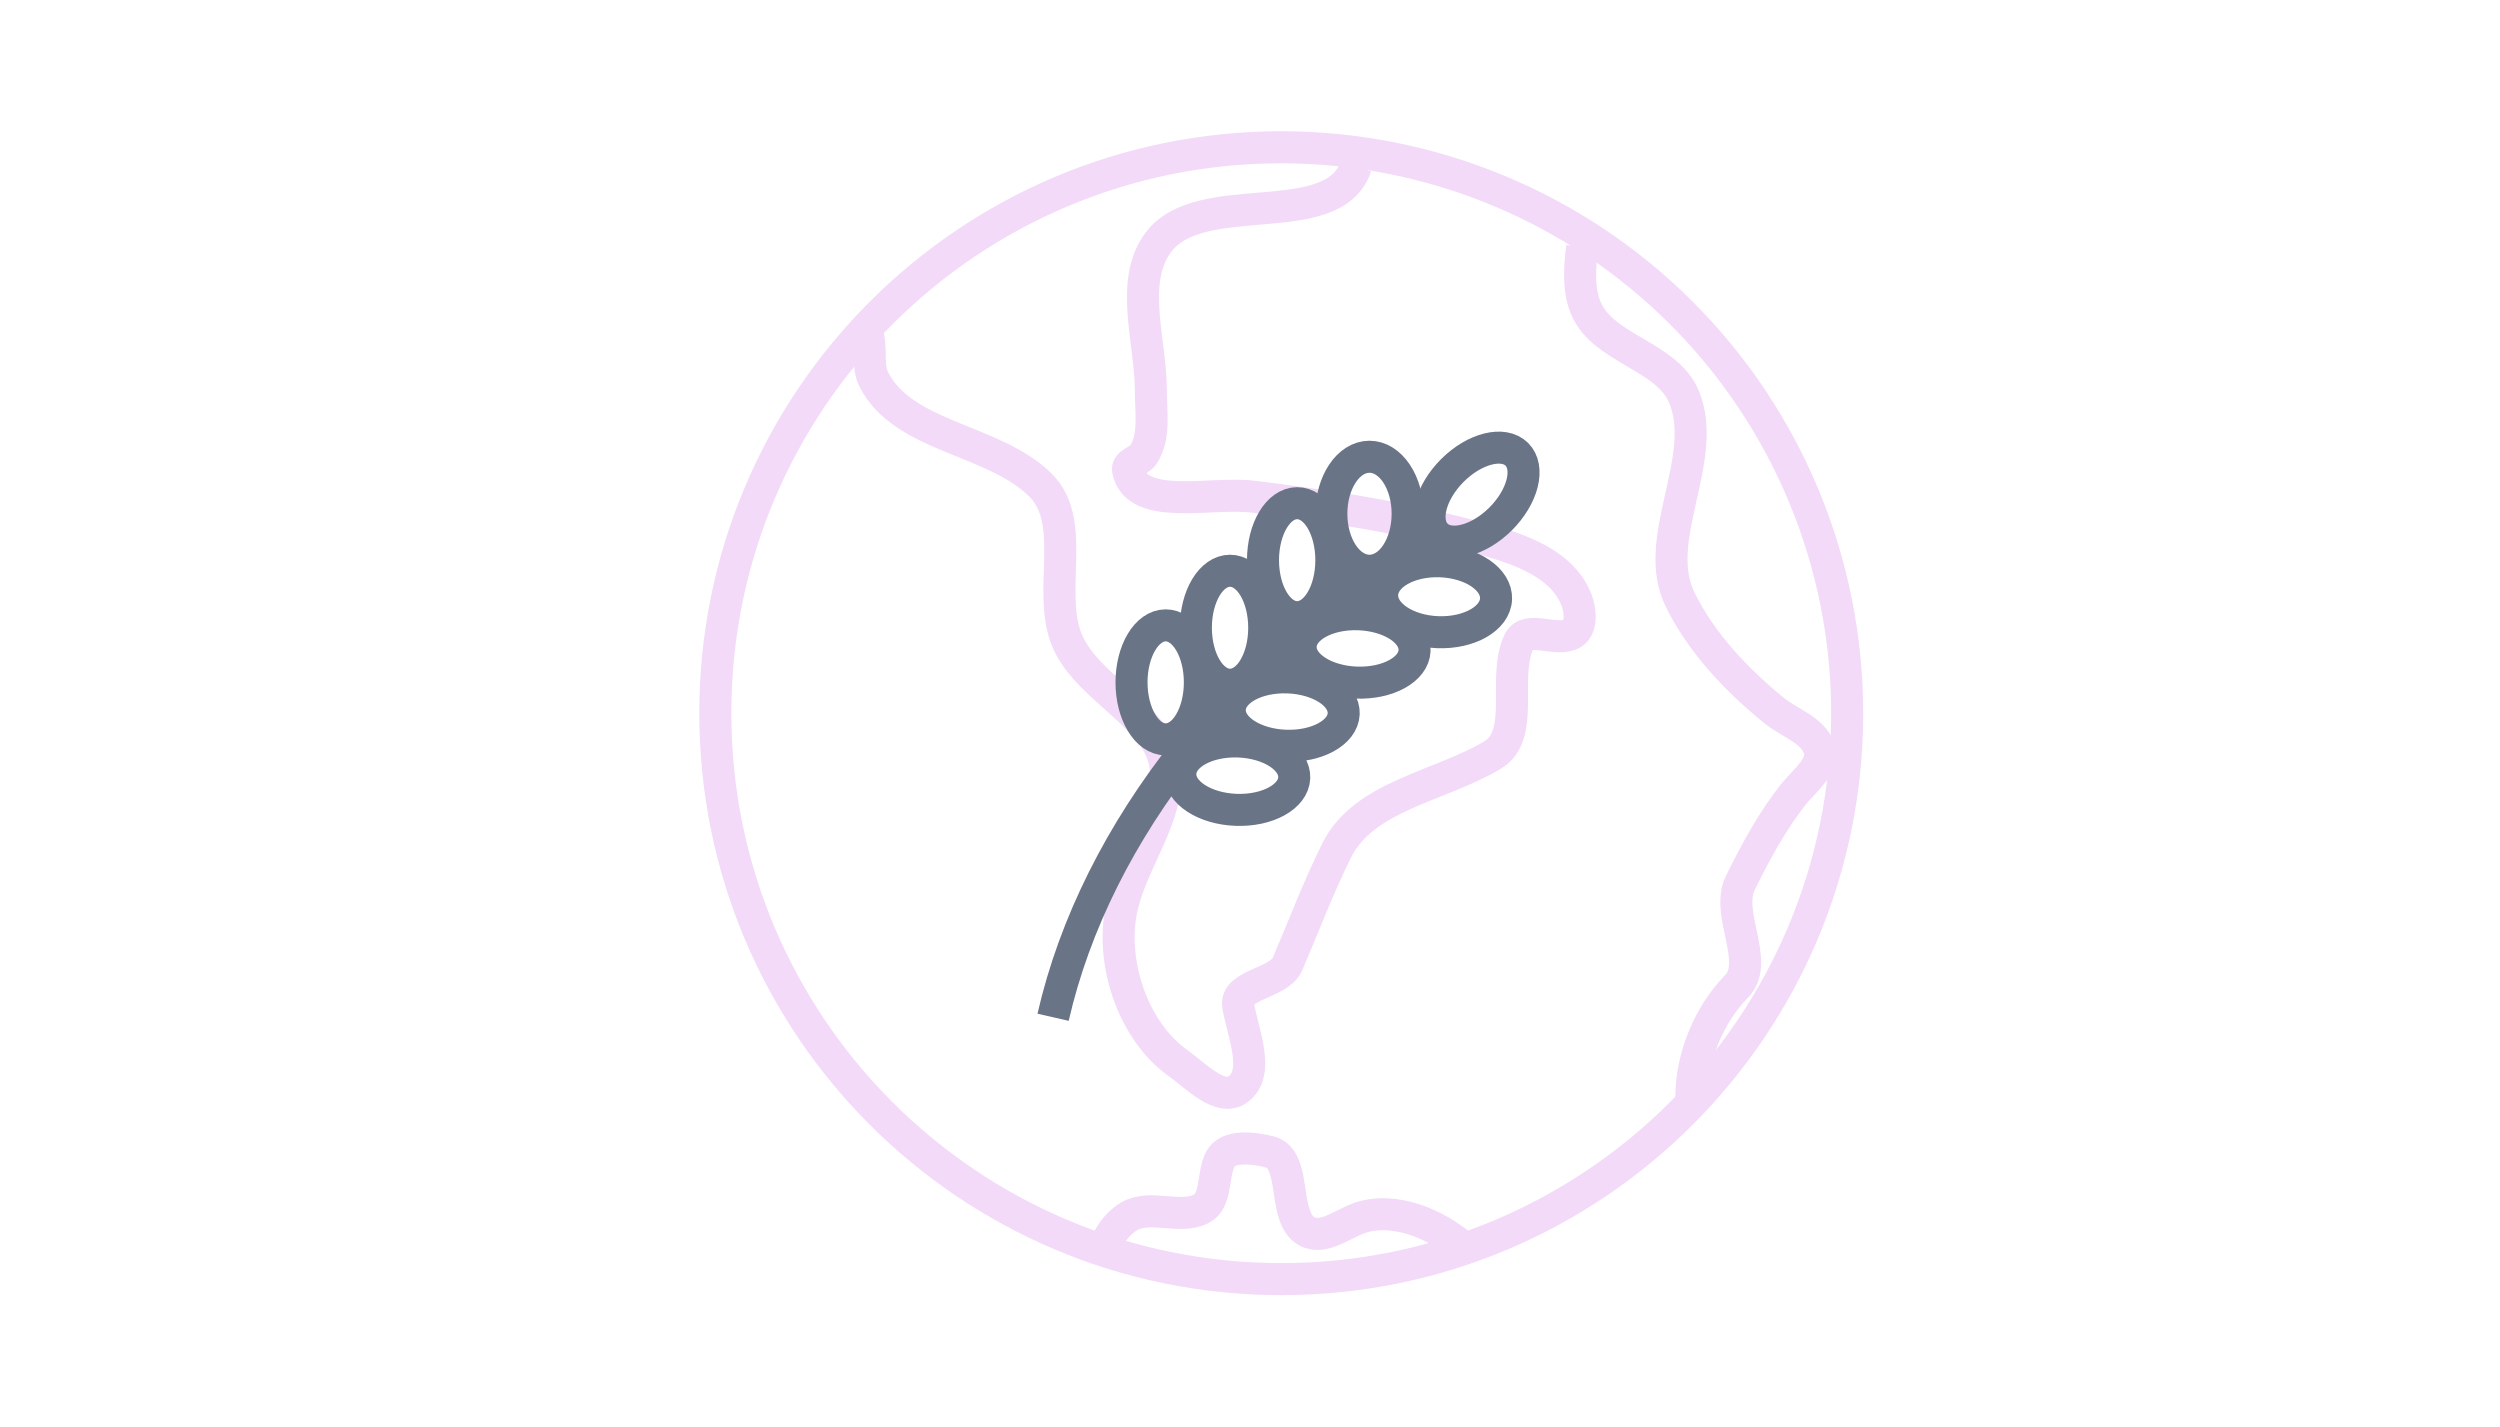
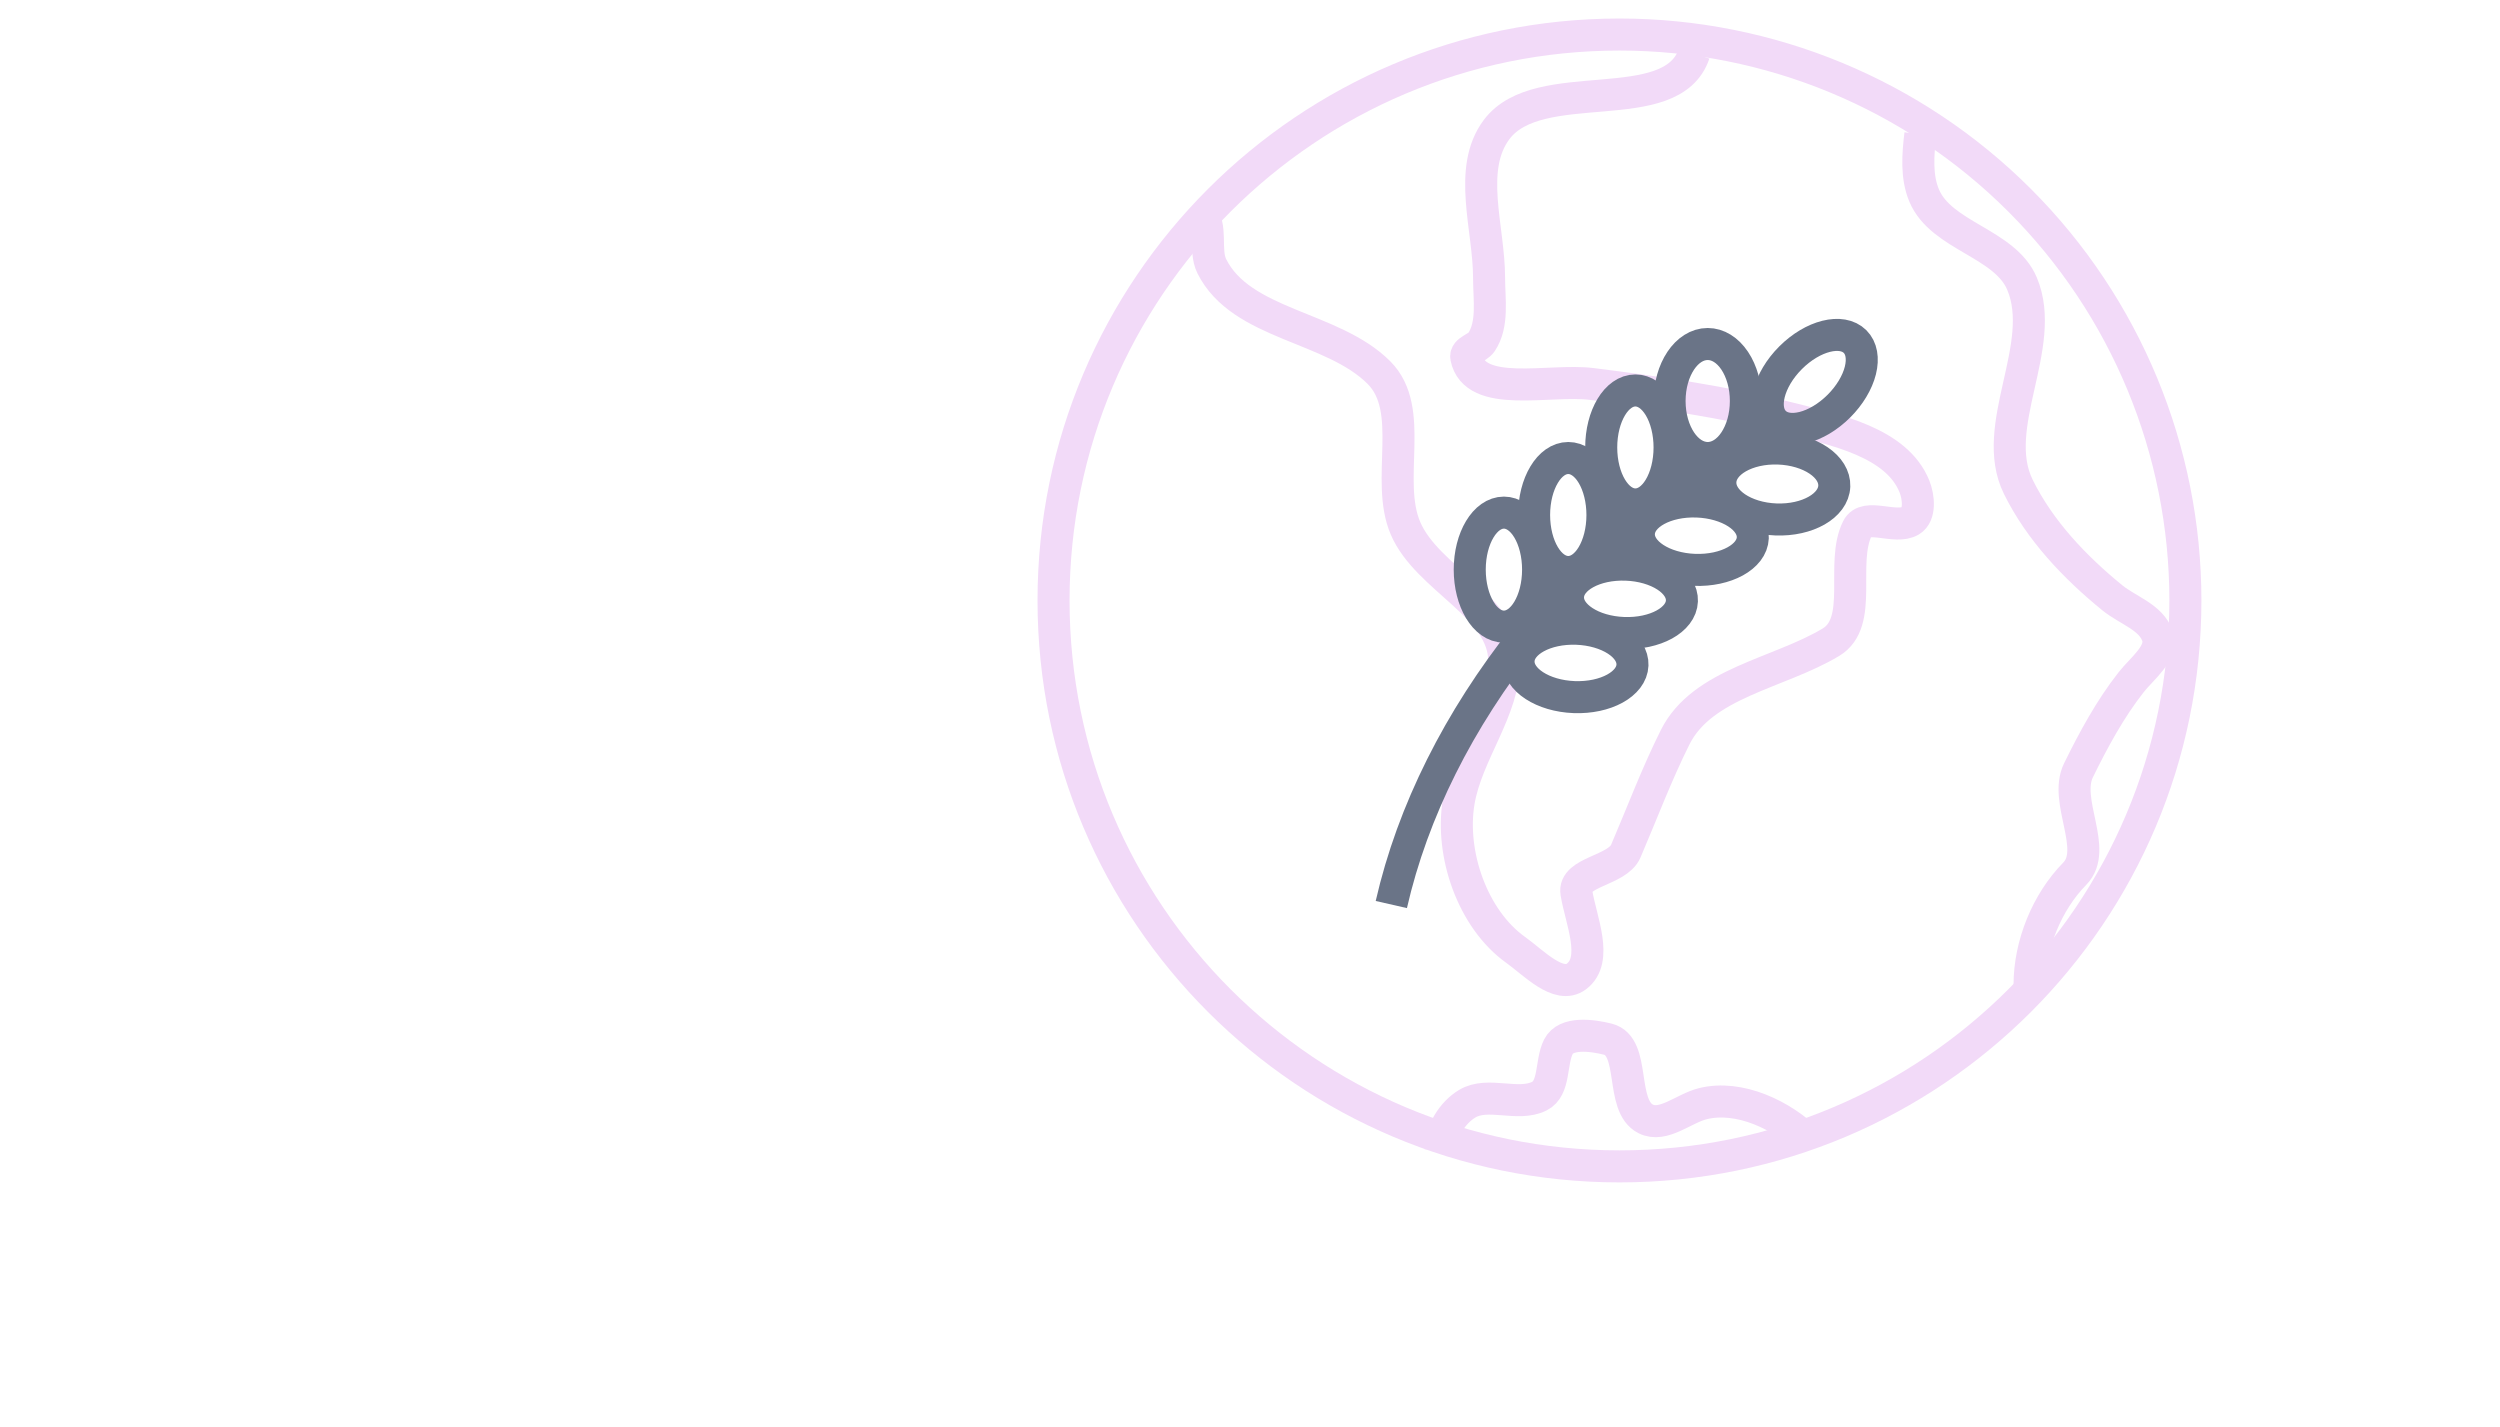
<svg xmlns="http://www.w3.org/2000/svg" version="1.1" viewBox="0.0 0.0 1873.178 1068.577" fill="none" stroke="none" stroke-linecap="square" stroke-miterlimit="10">
  <clipPath id="p.0">
    <path d="m0 0l1873.178 0l0 1068.577l-1873.178 0l0 -1068.577z" clip-rule="nonzero" />
  </clipPath>
  <g clip-path="url(#p.0)">
    <path fill="#000000" fill-opacity="0.0" d="m0 0l1873.178 0l0 1068.577l-1873.178 0z" fill-rule="evenodd" />
-     <path fill="#000000" fill-opacity="0.0" d="m535.968 534.378l0 0c0 -234.186 189.845 -424.031 424.031 -424.031l0 0c112.46 0 220.314 44.675 299.836 124.196c79.521 79.521 124.196 187.375 124.196 299.836l0 0c0 234.186 -189.845 424.031 -424.031 424.031l0 0c-234.186 0 -424.031 -189.845 -424.031 -424.031z" fill-rule="evenodd" />
-     <path stroke="#f2daf8" stroke-width="24.0" stroke-linejoin="round" stroke-linecap="butt" d="m535.968 534.378l0 0c0 -234.186 189.845 -424.031 424.031 -424.031l0 0c112.46 0 220.314 44.675 299.836 124.196c79.521 79.521 124.196 187.375 124.196 299.836l0 0c0 234.186 -189.845 424.031 -424.031 424.031l0 0c-234.186 0 -424.031 -189.845 -424.031 -424.031z" fill-rule="evenodd" />
-     <path fill="#000000" fill-opacity="0.0" d="m1015.968 124.577c-16.713 50.138 -116.283 14.626 -147.984 56.913c-22.221 29.642 -5.69 73.946 -5.69 110.992c0 16.237 3.312 34.868 -5.695 48.378c-2.976 4.464 -12.432 6.12 -11.381 11.381c6.274 31.379 62.158 15.949 93.911 19.921c49.675 6.214 99.421 13.459 147.984 25.617c34.591 8.66 80.673 18.115 93.916 51.223c3.19 7.975 4.521 21.193 -2.845 25.612c-11.505 6.9 -33.845 -6.31 -39.843 5.69c-13.064 26.14 5.136 70.339 -19.921 85.375c-39.062 23.44 -96.295 30.412 -116.682 71.15c-13.881 27.736 -24.771 56.87 -36.992 85.375c-6.365 14.847 -39.652 15.367 -36.997 31.302c3.43 20.586 16.696 50.087 0 62.609c-13.253 9.94 -32.052 -10.291 -45.533 -19.921c-32.253 -23.041 -49.204 -71.888 -42.688 -110.987c6.066 -36.396 34.147 -68.398 34.147 -105.297c0 -41.36 -57.701 -61.589 -73.99 -99.606c-15.539 -36.267 7.978 -88.778 -19.921 -116.677c-34.984 -34.983 -103.092 -35.434 -125.218 -79.685c-6.074 -12.148 1.069 -30.238 -8.535 -39.843" fill-rule="evenodd" />
-     <path stroke="#f2daf8" stroke-width="24.0" stroke-linejoin="round" stroke-linecap="butt" d="m1015.968 124.577c-16.713 50.138 -116.283 14.626 -147.984 56.913c-22.221 29.642 -5.69 73.946 -5.69 110.992c0 16.237 3.312 34.868 -5.695 48.378c-2.976 4.464 -12.432 6.12 -11.381 11.381c6.274 31.379 62.158 15.949 93.911 19.921c49.675 6.214 99.421 13.459 147.984 25.617c34.591 8.66 80.673 18.115 93.916 51.223c3.19 7.975 4.521 21.193 -2.845 25.612c-11.505 6.9 -33.845 -6.31 -39.843 5.69c-13.064 26.14 5.136 70.339 -19.921 85.375c-39.062 23.44 -96.295 30.412 -116.682 71.15c-13.881 27.736 -24.771 56.87 -36.992 85.375c-6.365 14.847 -39.652 15.367 -36.997 31.302c3.43 20.586 16.696 50.087 0 62.609c-13.253 9.94 -32.052 -10.291 -45.533 -19.921c-32.253 -23.041 -49.204 -71.888 -42.688 -110.987c6.066 -36.396 34.147 -68.398 34.147 -105.297c0 -41.36 -57.701 -61.589 -73.99 -99.606c-15.539 -36.267 7.978 -88.778 -19.921 -116.677c-34.984 -34.983 -103.092 -35.434 -125.218 -79.685c-6.074 -12.148 1.069 -30.238 -8.535 -39.843" fill-rule="evenodd" />
-     <path fill="#000000" fill-opacity="0.0" d="m1185.465 185.05c-1.869 15.223 -3.116 31.832 2.82 45.934c12.855 30.535 60.482 35.498 73.344 66.03c19.64 46.624 -25.127 106.79 -2.825 152.157c16.109 32.769 42.411 60.365 70.524 83.256c11.468 9.338 29.203 14.527 33.846 28.707c4.13 12.613 -11.583 24.073 -19.746 34.453c-15.82 20.116 -28.159 42.987 -39.487 66.03c-11.367 23.124 15.135 59.229 -2.825 77.516c-20.861 21.241 -33.846 53.219 -33.846 83.251" fill-rule="evenodd" />
-     <path stroke="#f2daf8" stroke-width="24.0" stroke-linejoin="round" stroke-linecap="butt" d="m1185.465 185.05c-1.869 15.223 -3.116 31.832 2.82 45.934c12.855 30.535 60.482 35.498 73.344 66.03c19.64 46.624 -25.127 106.79 -2.825 152.157c16.109 32.769 42.411 60.365 70.524 83.256c11.468 9.338 29.203 14.527 33.846 28.707c4.13 12.613 -11.583 24.073 -19.746 34.453c-15.82 20.116 -28.159 42.987 -39.487 66.03c-11.367 23.124 15.135 59.229 -2.825 77.516c-20.861 21.241 -33.846 53.219 -33.846 83.251" fill-rule="evenodd" />
-     <path fill="#000000" fill-opacity="0.0" d="m826.01 945.603c0 -13.179 8.622 -27.369 19.921 -34.152c15.537 -9.328 37.858 2.411 54.068 -5.69c11.819 -5.907 8.323 -25.178 14.231 -36.997c5.579 -11.161 24.892 -8.715 36.997 -5.69c21.406 5.349 8.725 49.889 28.457 59.764c13.169 6.591 28.4 -7.816 42.688 -11.386c27.364 -6.838 59.75 8.509 79.685 28.462" fill-rule="evenodd" />
-     <path stroke="#f2daf8" stroke-width="24.0" stroke-linejoin="round" stroke-linecap="butt" d="m826.01 945.603c0 -13.179 8.622 -27.369 19.921 -34.152c15.537 -9.328 37.858 2.411 54.068 -5.69c11.819 -5.907 8.323 -25.178 14.231 -36.997c5.579 -11.161 24.892 -8.715 36.997 -5.69c21.406 5.349 8.725 49.889 28.457 59.764c13.169 6.591 28.4 -7.816 42.688 -11.386c27.364 -6.838 59.75 8.509 79.685 28.462" fill-rule="evenodd" />
-     <path fill="#000000" fill-opacity="0.0" d="m1075.809 400.939l0 0c-147.769 86.374 -254.779 221.195 -286.753 361.277l484.926 -22.222z" fill-rule="evenodd" />
-     <path fill="#000000" fill-opacity="0.0" d="m1075.809 400.939l0 0c-147.769 86.374 -254.779 221.195 -286.753 361.277" fill-rule="evenodd" />
-     <path stroke="#6a7487" stroke-width="24.0" stroke-linejoin="round" stroke-linecap="butt" d="m1075.809 400.939l0 0c-147.769 86.374 -254.779 221.195 -286.753 361.277" fill-rule="evenodd" />
-     <path fill="#000000" fill-opacity="0.0" d="m847.814 511.265l0 0c0 -23.587 11.464 -42.709 25.606 -42.709l0 0c6.791 0 13.304 4.5 18.106 12.509c4.802 8.009 7.5 18.873 7.5 30.2l0 0c0 23.587 -11.464 42.709 -25.606 42.709l0 0c-14.142 0 -25.606 -19.121 -25.606 -42.709z" fill-rule="evenodd" />
-     <path stroke="#6a7487" stroke-width="24.0" stroke-linejoin="round" stroke-linecap="butt" d="m847.814 511.265l0 0c0 -23.587 11.464 -42.709 25.606 -42.709l0 0c6.791 0 13.304 4.5 18.106 12.509c4.802 8.009 7.5 18.873 7.5 30.2l0 0c0 23.587 -11.464 42.709 -25.606 42.709l0 0c-14.142 0 -25.606 -19.121 -25.606 -42.709z" fill-rule="evenodd" />
-     <path fill="#000000" fill-opacity="0.0" d="m896.034 470.352l0 0c0 -23.587 11.464 -42.709 25.606 -42.709l0 0c6.791 0 13.304 4.5 18.106 12.509c4.802 8.009 7.5 18.873 7.5 30.2l0 0c0 23.587 -11.464 42.709 -25.606 42.709l0 0c-14.142 0 -25.606 -19.121 -25.606 -42.709z" fill-rule="evenodd" />
-     <path stroke="#6a7487" stroke-width="24.0" stroke-linejoin="round" stroke-linecap="butt" d="m896.034 470.352l0 0c0 -23.587 11.464 -42.709 25.606 -42.709l0 0c6.791 0 13.304 4.5 18.106 12.509c4.802 8.009 7.5 18.873 7.5 30.2l0 0c0 23.587 -11.464 42.709 -25.606 42.709l0 0c-14.142 0 -25.606 -19.121 -25.606 -42.709z" fill-rule="evenodd" />
-     <path fill="#000000" fill-opacity="0.0" d="m946.328 419.727l0 0c0 -23.587 11.464 -42.709 25.606 -42.709l0 0c6.791 0 13.304 4.5 18.106 12.509c4.802 8.009 7.5 18.873 7.5 30.2l0 0c0 23.587 -11.464 42.709 -25.606 42.709l0 0c-14.142 0 -25.606 -19.121 -25.606 -42.709z" fill-rule="evenodd" />
-     <path stroke="#6a7487" stroke-width="24.0" stroke-linejoin="round" stroke-linecap="butt" d="m946.328 419.727l0 0c0 -23.587 11.464 -42.709 25.606 -42.709l0 0c6.791 0 13.304 4.5 18.106 12.509c4.802 8.009 7.5 18.873 7.5 30.2l0 0c0 23.587 -11.464 42.709 -25.606 42.709l0 0c-14.142 0 -25.606 -19.121 -25.606 -42.709z" fill-rule="evenodd" />
-     <path fill="#000000" fill-opacity="0.0" d="m997.541 384.934l0 0c0 -23.587 12.797 -42.709 28.583 -42.709l0 0c7.581 0 14.851 4.5 20.211 12.509c5.36 8.009 8.372 18.873 8.372 30.2l0 0c0 23.587 -12.797 42.709 -28.583 42.709l0 0c-15.786 0 -28.583 -19.121 -28.583 -42.709z" fill-rule="evenodd" />
-     <path stroke="#6a7487" stroke-width="24.0" stroke-linejoin="round" stroke-linecap="butt" d="m997.541 384.934l0 0c0 -23.587 12.797 -42.709 28.583 -42.709l0 0c7.581 0 14.851 4.5 20.211 12.509c5.36 8.009 8.372 18.873 8.372 30.2l0 0c0 23.587 -12.797 42.709 -28.583 42.709l0 0c-15.786 0 -28.583 -19.121 -28.583 -42.709z" fill-rule="evenodd" />
-     <path fill="#000000" fill-opacity="0.0" d="m1088.227 352.516l0 0c16.682 -16.682 38.313 -22.096 48.315 -12.095l0 0c4.803 4.803 6.227 12.592 3.959 21.653c-2.268 9.061 -8.043 18.652 -16.054 26.662l0 0c-16.682 16.682 -38.313 22.096 -48.315 12.094l0 0c-10.002 -10.002 -4.587 -31.633 12.094 -48.315z" fill-rule="evenodd" />
-     <path stroke="#6a7487" stroke-width="24.0" stroke-linejoin="round" stroke-linecap="butt" d="m1088.227 352.516l0 0c16.682 -16.682 38.313 -22.096 48.315 -12.095l0 0c4.803 4.803 6.227 12.592 3.959 21.653c-2.268 9.061 -8.043 18.652 -16.054 26.662l0 0c-16.682 16.682 -38.313 22.096 -48.315 12.094l0 0c-10.002 -10.002 -4.587 -31.633 12.094 -48.315z" fill-rule="evenodd" />
-     <path fill="#000000" fill-opacity="0.0" d="m926.088 606.792l0 0c23.57 0.887 43.114 -9.858 43.654 -24.0l0 0c0.259 -6.791 -3.989 -13.474 -11.809 -18.577c-7.82 -5.103 -18.573 -8.21 -29.891 -8.636l0 0c-23.57 -0.887 -43.114 9.858 -43.654 24.0l0 0c-0.539 14.142 18.131 26.325 41.701 27.213z" fill-rule="evenodd" />
-     <path stroke="#6a7487" stroke-width="24.0" stroke-linejoin="round" stroke-linecap="butt" d="m926.088 606.792l0 0c23.57 0.887 43.114 -9.858 43.654 -24.0l0 0c0.259 -6.791 -3.989 -13.474 -11.809 -18.577c-7.82 -5.103 -18.573 -8.21 -29.891 -8.636l0 0c-23.57 -0.887 -43.114 9.858 -43.654 24.0l0 0c-0.539 14.142 18.131 26.325 41.701 27.213z" fill-rule="evenodd" />
-     <path fill="#000000" fill-opacity="0.0" d="m963.137 558.763l0 0c23.57 0.887 43.114 -9.858 43.654 -24.0l0 0c0.259 -6.791 -3.989 -13.474 -11.809 -18.577c-7.82 -5.103 -18.573 -8.21 -29.891 -8.636l0 0c-23.57 -0.887 -43.114 9.858 -43.654 24l0 0c-0.539 14.142 18.131 26.326 41.701 27.213z" fill-rule="evenodd" />
-     <path stroke="#6a7487" stroke-width="24.0" stroke-linejoin="round" stroke-linecap="butt" d="m963.137 558.763l0 0c23.57 0.887 43.114 -9.858 43.654 -24.0l0 0c0.259 -6.791 -3.989 -13.474 -11.809 -18.577c-7.82 -5.103 -18.573 -8.21 -29.891 -8.636l0 0c-23.57 -0.887 -43.114 9.858 -43.654 24l0 0c-0.539 14.142 18.131 26.326 41.701 27.213z" fill-rule="evenodd" />
-     <path fill="#000000" fill-opacity="0.0" d="m1016.242 511.454l0 0c23.57 0.887 43.114 -9.858 43.654 -24.0l0 0c0.259 -6.791 -3.989 -13.474 -11.809 -18.577c-7.82 -5.103 -18.573 -8.21 -29.891 -8.636l0 0c-23.57 -0.887 -43.114 9.858 -43.654 24.0l0 0c-0.539 14.142 18.131 26.325 41.701 27.213z" fill-rule="evenodd" />
-     <path stroke="#6a7487" stroke-width="24.0" stroke-linejoin="round" stroke-linecap="butt" d="m1016.242 511.454l0 0c23.57 0.887 43.114 -9.858 43.654 -24.0l0 0c0.259 -6.791 -3.989 -13.474 -11.809 -18.577c-7.82 -5.103 -18.573 -8.21 -29.891 -8.636l0 0c-23.57 -0.887 -43.114 9.858 -43.654 24.0l0 0c-0.539 14.142 18.131 26.325 41.701 27.213z" fill-rule="evenodd" />
-     <path fill="#000000" fill-opacity="0.0" d="m1077.271 473.68l0 0c23.57 0.887 43.128 -10.288 43.685 -24.961l0 0c0.267 -7.046 -3.973 -13.973 -11.787 -19.256c-7.814 -5.284 -18.563 -8.491 -29.882 -8.917l0 0c-23.57 -0.887 -43.128 10.288 -43.685 24.961l0 0c-0.557 14.673 18.099 27.286 41.669 28.173z" fill-rule="evenodd" />
-     <path stroke="#6a7487" stroke-width="24.0" stroke-linejoin="round" stroke-linecap="butt" d="m1077.271 473.68l0 0c23.57 0.887 43.128 -10.288 43.685 -24.961l0 0c0.267 -7.046 -3.973 -13.973 -11.787 -19.256c-7.814 -5.284 -18.563 -8.491 -29.882 -8.917l0 0c-23.57 -0.887 -43.128 10.288 -43.685 24.961l0 0c-0.557 14.673 18.099 27.286 41.669 28.173z" fill-rule="evenodd" />
+     <path fill="#000000" fill-opacity="0.0" d="m789.388 449.908l0 0c0 -234.186 189.845 -424.031 424.031 -424.031l0 0c112.46 0 220.314 44.675 299.836 124.196c79.521 79.521 124.196 187.375 124.196 299.836l0 0c0 234.186 -189.845 424.031 -424.031 424.031l0 0c-234.186 0 -424.031 -189.845 -424.031 -424.031z" fill-rule="evenodd" />
+     <path stroke="#f2daf8" stroke-width="24.0" stroke-linejoin="round" stroke-linecap="butt" d="m789.388 449.908l0 0c0 -234.186 189.845 -424.031 424.031 -424.031l0 0c112.46 0 220.314 44.675 299.836 124.196c79.521 79.521 124.196 187.375 124.196 299.836l0 0c0 234.186 -189.845 424.031 -424.031 424.031l0 0c-234.186 0 -424.031 -189.845 -424.031 -424.031z" fill-rule="evenodd" />
+     <path fill="#000000" fill-opacity="0.0" d="m1269.388 40.108c-16.713 50.138 -116.283 14.626 -147.984 56.913c-22.221 29.642 -5.69 73.946 -5.69 110.992c0 16.237 3.312 34.868 -5.695 48.378c-2.976 4.464 -12.432 6.12 -11.381 11.381c6.273 31.379 62.158 15.949 93.911 19.921c49.675 6.214 99.421 13.459 147.984 25.617c34.591 8.66 80.673 18.115 93.916 51.223c3.19 7.975 4.521 21.193 -2.845 25.612c-11.505 6.9 -33.845 -6.31 -39.843 5.69c-13.064 26.14 5.136 70.339 -19.921 85.375c-39.062 23.44 -96.295 30.412 -116.682 71.15c-13.88 27.736 -24.771 56.87 -36.992 85.375c-6.365 14.847 -39.652 15.367 -36.997 31.302c3.43 20.586 16.696 50.087 0 62.609c-13.253 9.94 -32.052 -10.291 -45.533 -19.921c-32.253 -23.041 -49.204 -71.888 -42.688 -110.987c6.066 -36.396 34.147 -68.398 34.147 -105.297c0 -41.36 -57.701 -61.589 -73.99 -99.606c-15.539 -36.267 7.978 -88.778 -19.921 -116.677c-34.983 -34.983 -103.092 -35.434 -125.218 -79.685c-6.074 -12.148 1.069 -30.238 -8.535 -39.843" fill-rule="evenodd" />
+     <path stroke="#f2daf8" stroke-width="24.0" stroke-linejoin="round" stroke-linecap="butt" d="m1269.388 40.108c-16.713 50.138 -116.283 14.626 -147.984 56.913c-22.221 29.642 -5.69 73.946 -5.69 110.992c0 16.237 3.312 34.868 -5.695 48.378c-2.976 4.464 -12.432 6.12 -11.381 11.381c6.273 31.379 62.158 15.949 93.911 19.921c49.675 6.214 99.421 13.459 147.984 25.617c34.591 8.66 80.673 18.115 93.916 51.223c3.19 7.975 4.521 21.193 -2.845 25.612c-11.505 6.9 -33.845 -6.31 -39.843 5.69c-13.064 26.14 5.136 70.339 -19.921 85.375c-39.062 23.44 -96.295 30.412 -116.682 71.15c-13.88 27.736 -24.771 56.87 -36.992 85.375c-6.365 14.847 -39.652 15.367 -36.997 31.302c3.43 20.586 16.696 50.087 0 62.609c-13.253 9.94 -32.052 -10.291 -45.533 -19.921c-32.253 -23.041 -49.204 -71.888 -42.688 -110.987c6.066 -36.396 34.147 -68.398 34.147 -105.297c0 -41.36 -57.701 -61.589 -73.99 -99.606c-15.539 -36.267 7.978 -88.778 -19.921 -116.677c-34.983 -34.983 -103.092 -35.434 -125.218 -79.685c-6.074 -12.148 1.069 -30.238 -8.535 -39.843" fill-rule="evenodd" />
+     <path fill="#000000" fill-opacity="0.0" d="m1438.885 100.58c-1.869 15.223 -3.116 31.832 2.82 45.933c12.855 30.535 60.482 35.498 73.344 66.03c19.64 46.624 -25.127 106.79 -2.825 152.157c16.109 32.769 42.411 60.365 70.523 83.256c11.468 9.338 29.204 14.527 33.846 28.707c4.13 12.613 -11.583 24.073 -19.746 34.453c-15.82 20.116 -28.159 42.987 -39.487 66.03c-11.367 23.124 15.135 59.229 -2.825 77.516c-20.861 21.241 -33.847 53.219 -33.847 83.251" fill-rule="evenodd" />
+     <path stroke="#f2daf8" stroke-width="24.0" stroke-linejoin="round" stroke-linecap="butt" d="m1438.885 100.58c-1.869 15.223 -3.116 31.832 2.82 45.933c12.855 30.535 60.482 35.498 73.344 66.03c19.64 46.624 -25.127 106.79 -2.825 152.157c16.109 32.769 42.411 60.365 70.523 83.256c11.468 9.338 29.204 14.527 33.846 28.707c4.13 12.613 -11.583 24.073 -19.746 34.453c-15.82 20.116 -28.159 42.987 -39.487 66.03c-11.367 23.124 15.135 59.229 -2.825 77.516c-20.861 21.241 -33.847 53.219 -33.847 83.251" fill-rule="evenodd" />
+     <path fill="#000000" fill-opacity="0.0" d="m1079.43 861.133c0 -13.179 8.622 -27.368 19.921 -34.152c15.537 -9.328 37.858 2.411 54.068 -5.69c11.819 -5.907 8.323 -25.178 14.231 -36.997c5.579 -11.161 24.892 -8.715 36.997 -5.69c21.406 5.349 8.725 49.889 28.457 59.764c13.17 6.591 28.4 -7.816 42.688 -11.386c27.364 -6.838 59.75 8.509 79.685 28.462" fill-rule="evenodd" />
+     <path stroke="#f2daf8" stroke-width="24.0" stroke-linejoin="round" stroke-linecap="butt" d="m1079.43 861.133c0 -13.179 8.622 -27.368 19.921 -34.152c15.537 -9.328 37.858 2.411 54.068 -5.69c11.819 -5.907 8.323 -25.178 14.231 -36.997c5.579 -11.161 24.892 -8.715 36.997 -5.69c21.406 5.349 8.725 49.889 28.457 59.764c13.17 6.591 28.4 -7.816 42.688 -11.386c27.364 -6.838 59.75 8.509 79.685 28.462" fill-rule="evenodd" />
+     <path fill="#000000" fill-opacity="0.0" d="m1329.228 316.469l0 0c-147.769 86.374 -254.779 221.195 -286.753 361.277l484.926 -22.222z" fill-rule="evenodd" />
+     <path fill="#000000" fill-opacity="0.0" d="m1329.228 316.469l0 0c-147.769 86.374 -254.779 221.195 -286.753 361.277" fill-rule="evenodd" />
+     <path stroke="#6a7487" stroke-width="24.0" stroke-linejoin="round" stroke-linecap="butt" d="m1329.228 316.469l0 0c-147.769 86.374 -254.779 221.195 -286.753 361.277" fill-rule="evenodd" />
+     <path fill="#000000" fill-opacity="0.0" d="m1101.234 426.795l0 0c0 -23.587 11.464 -42.709 25.606 -42.709l0 0c6.791 0 13.304 4.5 18.106 12.509c4.802 8.009 7.5 18.873 7.5 30.2l0 0c0 23.587 -11.464 42.709 -25.606 42.709l0 0c-14.142 0 -25.606 -19.121 -25.606 -42.709z" fill-rule="evenodd" />
+     <path stroke="#6a7487" stroke-width="24.0" stroke-linejoin="round" stroke-linecap="butt" d="m1101.234 426.795l0 0c0 -23.587 11.464 -42.709 25.606 -42.709l0 0c6.791 0 13.304 4.5 18.106 12.509c4.802 8.009 7.5 18.873 7.5 30.2l0 0c0 23.587 -11.464 42.709 -25.606 42.709l0 0c-14.142 0 -25.606 -19.121 -25.606 -42.709z" fill-rule="evenodd" />
+     <path fill="#000000" fill-opacity="0.0" d="m1149.454 385.882l0 0c0 -23.587 11.464 -42.709 25.606 -42.709l0 0c6.791 0 13.304 4.5 18.106 12.509c4.802 8.009 7.5 18.873 7.5 30.2l0 0c0 23.587 -11.464 42.709 -25.606 42.709l0 0c-14.142 0 -25.606 -19.121 -25.606 -42.709z" fill-rule="evenodd" />
+     <path stroke="#6a7487" stroke-width="24.0" stroke-linejoin="round" stroke-linecap="butt" d="m1149.454 385.882l0 0c0 -23.587 11.464 -42.709 25.606 -42.709l0 0c6.791 0 13.304 4.5 18.106 12.509c4.802 8.009 7.5 18.873 7.5 30.2l0 0c0 23.587 -11.464 42.709 -25.606 42.709l0 0c-14.142 0 -25.606 -19.121 -25.606 -42.709z" fill-rule="evenodd" />
+     <path fill="#000000" fill-opacity="0.0" d="m1199.748 335.257l0 0c0 -23.587 11.464 -42.709 25.606 -42.709l0 0c6.791 0 13.304 4.5 18.106 12.509c4.802 8.009 7.5 18.873 7.5 30.2l0 0c0 23.587 -11.464 42.709 -25.606 42.709l0 0c-14.142 0 -25.606 -19.121 -25.606 -42.709z" fill-rule="evenodd" />
+     <path stroke="#6a7487" stroke-width="24.0" stroke-linejoin="round" stroke-linecap="butt" d="m1199.748 335.257l0 0c0 -23.587 11.464 -42.709 25.606 -42.709l0 0c6.791 0 13.304 4.5 18.106 12.509c4.802 8.009 7.5 18.873 7.5 30.2l0 0c0 23.587 -11.464 42.709 -25.606 42.709l0 0c-14.142 0 -25.606 -19.121 -25.606 -42.709z" fill-rule="evenodd" />
+     <path fill="#000000" fill-opacity="0.0" d="m1250.961 300.465l0 0c0 -23.587 12.797 -42.709 28.583 -42.709l0 0c7.581 0 14.851 4.5 20.211 12.509c5.36 8.009 8.372 18.873 8.372 30.2l0 0c0 23.587 -12.797 42.709 -28.583 42.709l0 0c-15.786 0 -28.583 -19.121 -28.583 -42.709z" fill-rule="evenodd" />
+     <path stroke="#6a7487" stroke-width="24.0" stroke-linejoin="round" stroke-linecap="butt" d="m1250.961 300.465l0 0c0 -23.587 12.797 -42.709 28.583 -42.709l0 0c7.581 0 14.851 4.5 20.211 12.509c5.36 8.009 8.372 18.873 8.372 30.2l0 0c0 23.587 -12.797 42.709 -28.583 42.709l0 0c-15.786 0 -28.583 -19.121 -28.583 -42.709z" fill-rule="evenodd" />
+     <path fill="#000000" fill-opacity="0.0" d="m1341.647 268.046l0 0c16.682 -16.682 38.313 -22.097 48.315 -12.094l0 0c4.803 4.803 6.227 12.592 3.959 21.653c-2.268 9.061 -8.043 18.652 -16.054 26.662l0 0c-16.682 16.682 -38.313 22.096 -48.315 12.094l0 0c-10.002 -10.002 -4.587 -31.633 12.094 -48.315z" fill-rule="evenodd" />
+     <path stroke="#6a7487" stroke-width="24.0" stroke-linejoin="round" stroke-linecap="butt" d="m1341.647 268.046l0 0c16.682 -16.682 38.313 -22.097 48.315 -12.094l0 0c4.803 4.803 6.227 12.592 3.959 21.653c-2.268 9.061 -8.043 18.652 -16.054 26.662l0 0c-16.682 16.682 -38.313 22.096 -48.315 12.094l0 0c-10.002 -10.002 -4.587 -31.633 12.094 -48.315z" fill-rule="evenodd" />
+     <path fill="#000000" fill-opacity="0.0" d="m1179.508 522.323l0 0c23.57 0.887 43.114 -9.858 43.654 -24l0 0c0.259 -6.791 -3.989 -13.474 -11.809 -18.577c-7.82 -5.103 -18.573 -8.21 -29.891 -8.636l0 0c-23.57 -0.887 -43.114 9.858 -43.654 24.0l0 0c-0.539 14.142 18.131 26.325 41.701 27.213z" fill-rule="evenodd" />
+     <path stroke="#6a7487" stroke-width="24.0" stroke-linejoin="round" stroke-linecap="butt" d="m1179.508 522.323l0 0c23.57 0.887 43.114 -9.858 43.654 -24l0 0c0.259 -6.791 -3.989 -13.474 -11.809 -18.577c-7.82 -5.103 -18.573 -8.21 -29.891 -8.636l0 0c-23.57 -0.887 -43.114 9.858 -43.654 24.0l0 0c-0.539 14.142 18.131 26.325 41.701 27.213z" fill-rule="evenodd" />
+     <path fill="#000000" fill-opacity="0.0" d="m1216.557 474.293l0 0c23.57 0.887 43.114 -9.858 43.654 -24.0l0 0c0.259 -6.791 -3.989 -13.474 -11.809 -18.577c-7.82 -5.103 -18.573 -8.21 -29.891 -8.636l0 0c-23.57 -0.887 -43.114 9.858 -43.654 24.0l0 0c-0.539 14.142 18.131 26.325 41.701 27.213z" fill-rule="evenodd" />
+     <path stroke="#6a7487" stroke-width="24.0" stroke-linejoin="round" stroke-linecap="butt" d="m1216.557 474.293l0 0c23.57 0.887 43.114 -9.858 43.654 -24.0l0 0c0.259 -6.791 -3.989 -13.474 -11.809 -18.577c-7.82 -5.103 -18.573 -8.21 -29.891 -8.636l0 0c-23.57 -0.887 -43.114 9.858 -43.654 24.0l0 0c-0.539 14.142 18.131 26.325 41.701 27.213z" fill-rule="evenodd" />
+     <path fill="#000000" fill-opacity="0.0" d="m1269.662 426.984l0 0c23.57 0.887 43.114 -9.858 43.654 -24.0l0 0c0.259 -6.791 -3.989 -13.473 -11.809 -18.577c-7.82 -5.103 -18.573 -8.21 -29.891 -8.636l0 0c-23.57 -0.887 -43.114 9.858 -43.654 24.0l0 0c-0.539 14.142 18.131 26.325 41.701 27.213z" fill-rule="evenodd" />
+     <path stroke="#6a7487" stroke-width="24.0" stroke-linejoin="round" stroke-linecap="butt" d="m1269.662 426.984l0 0c23.57 0.887 43.114 -9.858 43.654 -24.0l0 0c0.259 -6.791 -3.989 -13.473 -11.809 -18.577c-7.82 -5.103 -18.573 -8.21 -29.891 -8.636l0 0c-23.57 -0.887 -43.114 9.858 -43.654 24.0l0 0c-0.539 14.142 18.131 26.325 41.701 27.213z" fill-rule="evenodd" />
+     <path fill="#000000" fill-opacity="0.0" d="m1330.691 389.21l0 0c23.57 0.887 43.128 -10.288 43.685 -24.961l0 0c0.267 -7.046 -3.973 -13.973 -11.787 -19.256c-7.814 -5.284 -18.563 -8.491 -29.882 -8.917l0 0c-23.57 -0.887 -43.128 10.288 -43.685 24.961l0 0c-0.557 14.673 18.099 27.286 41.669 28.173z" fill-rule="evenodd" />
+     <path stroke="#6a7487" stroke-width="24.0" stroke-linejoin="round" stroke-linecap="butt" d="m1330.691 389.21l0 0c23.57 0.887 43.128 -10.288 43.685 -24.961l0 0c0.267 -7.046 -3.973 -13.973 -11.787 -19.256c-7.814 -5.284 -18.563 -8.491 -29.882 -8.917l0 0c-23.57 -0.887 -43.128 10.288 -43.685 24.961l0 0c-0.557 14.673 18.099 27.286 41.669 28.173z" fill-rule="evenodd" />
  </g>
</svg>
